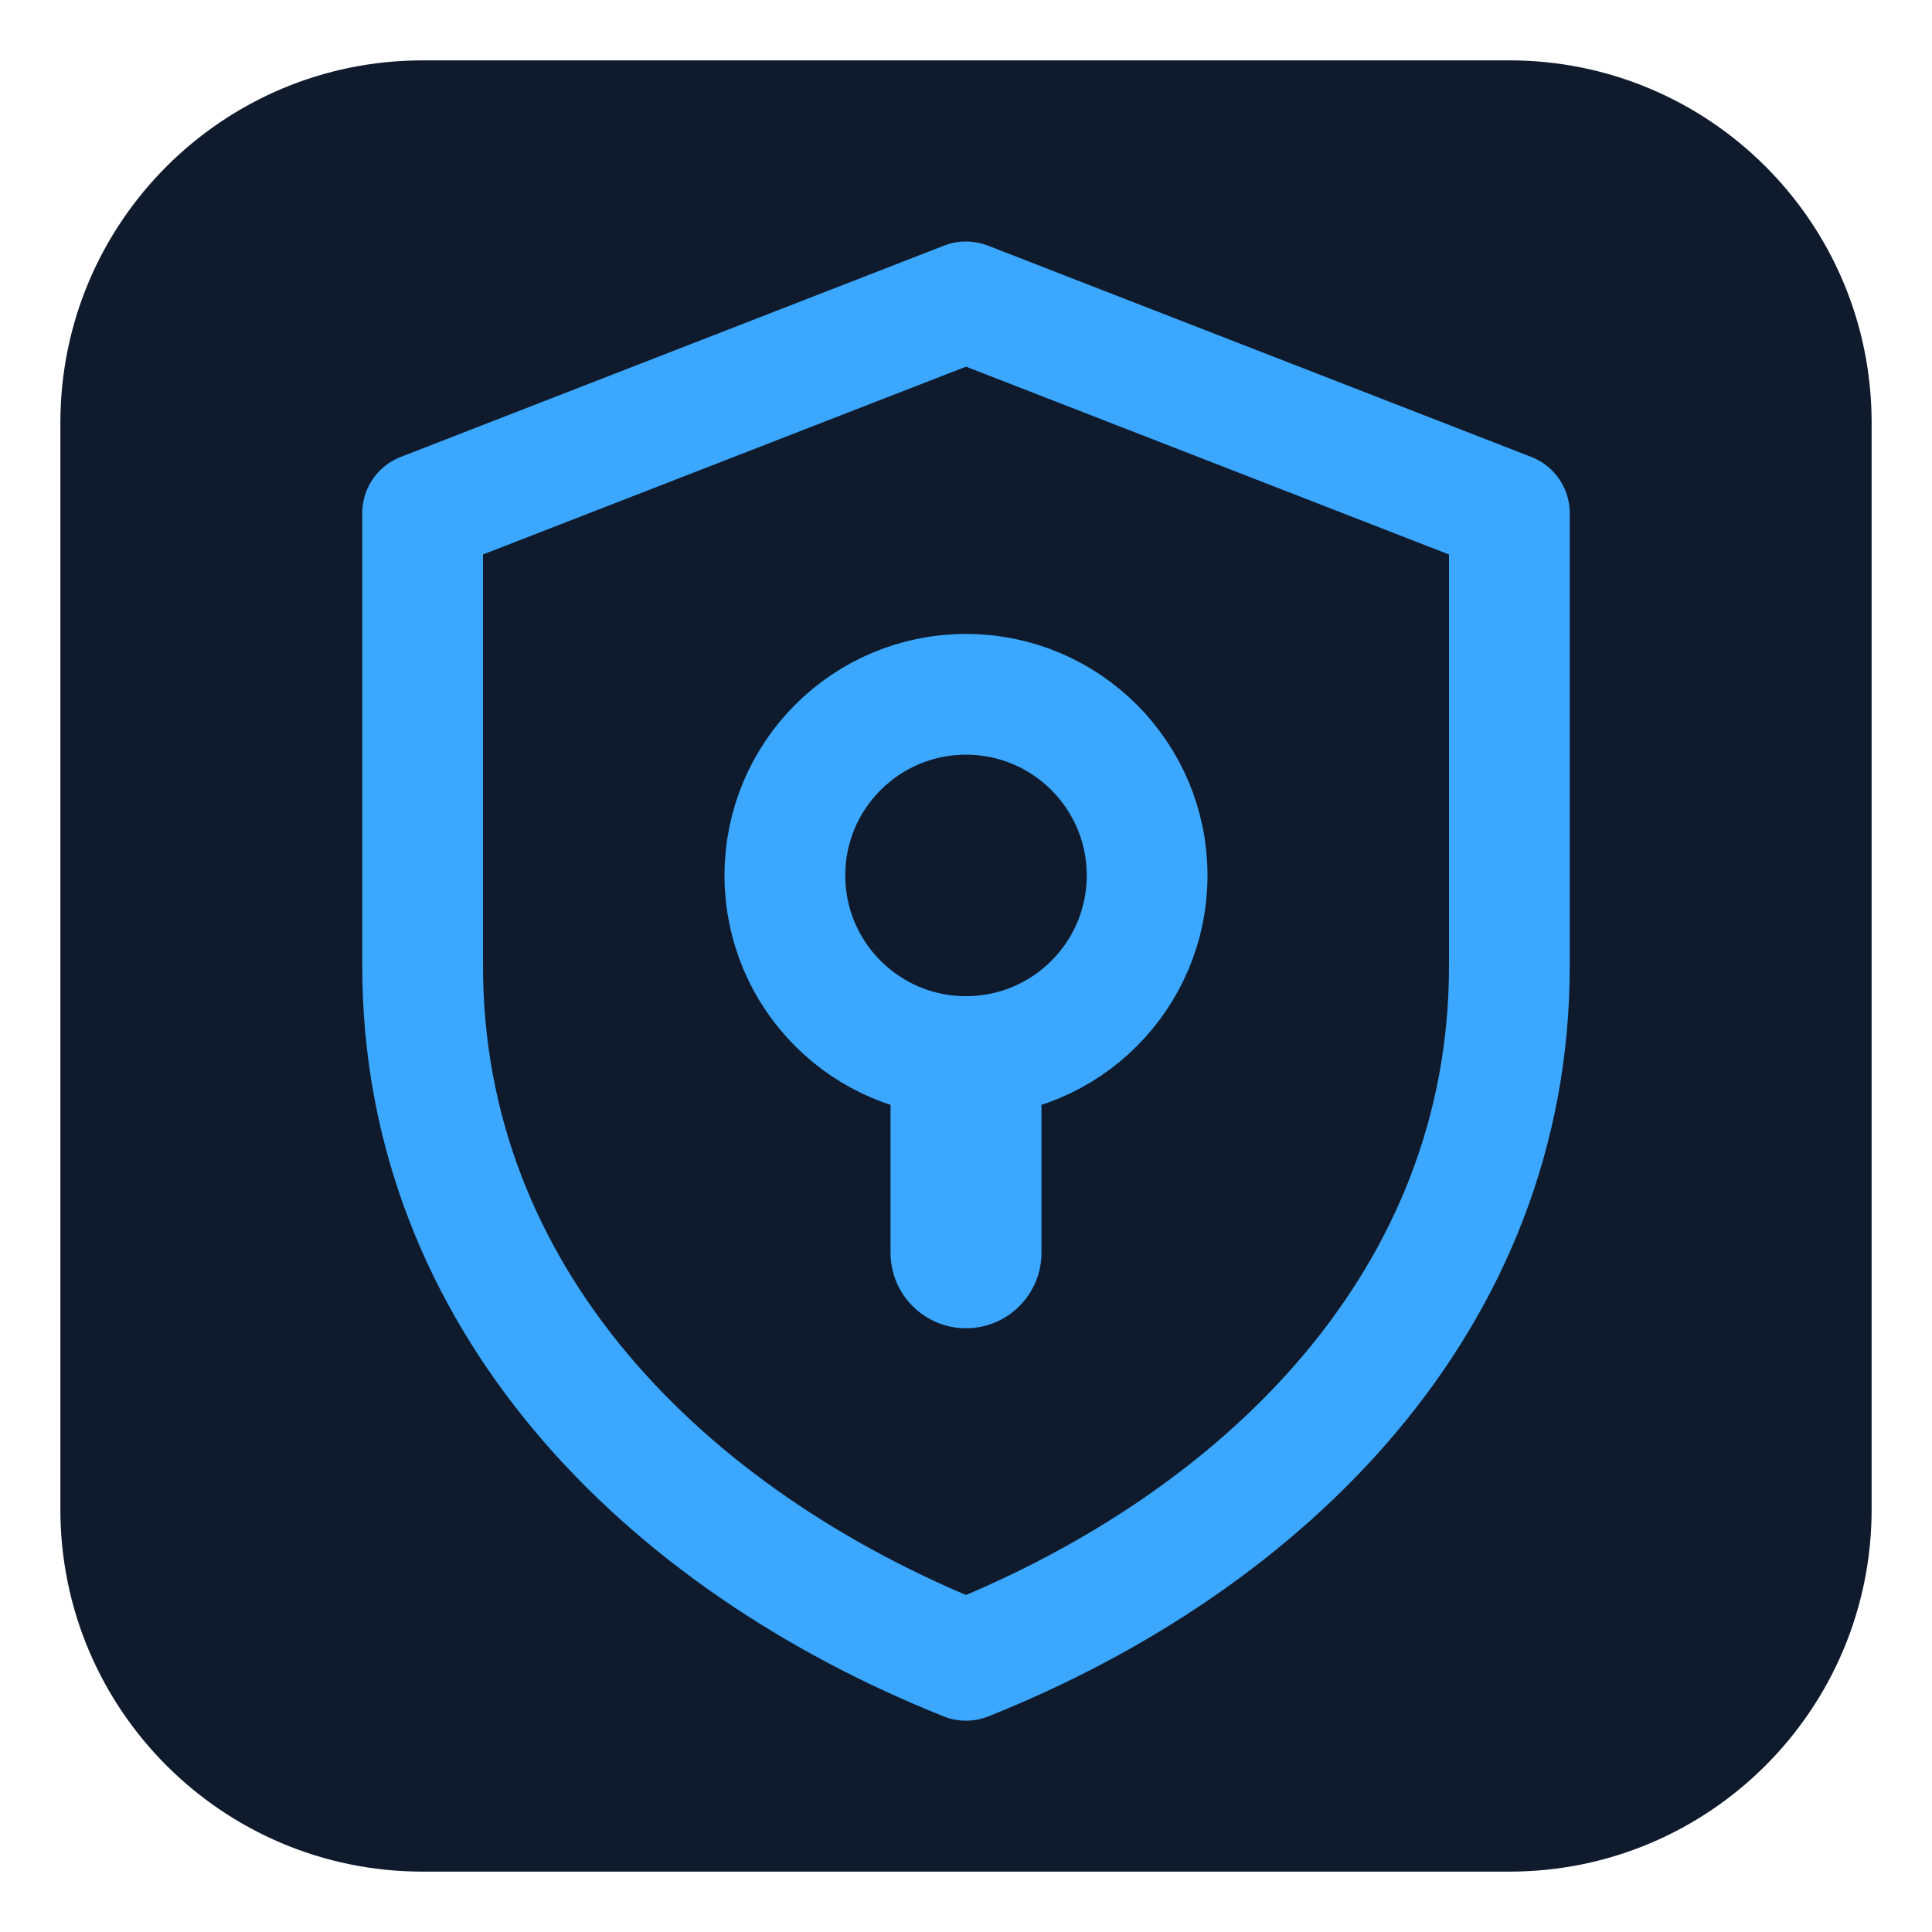
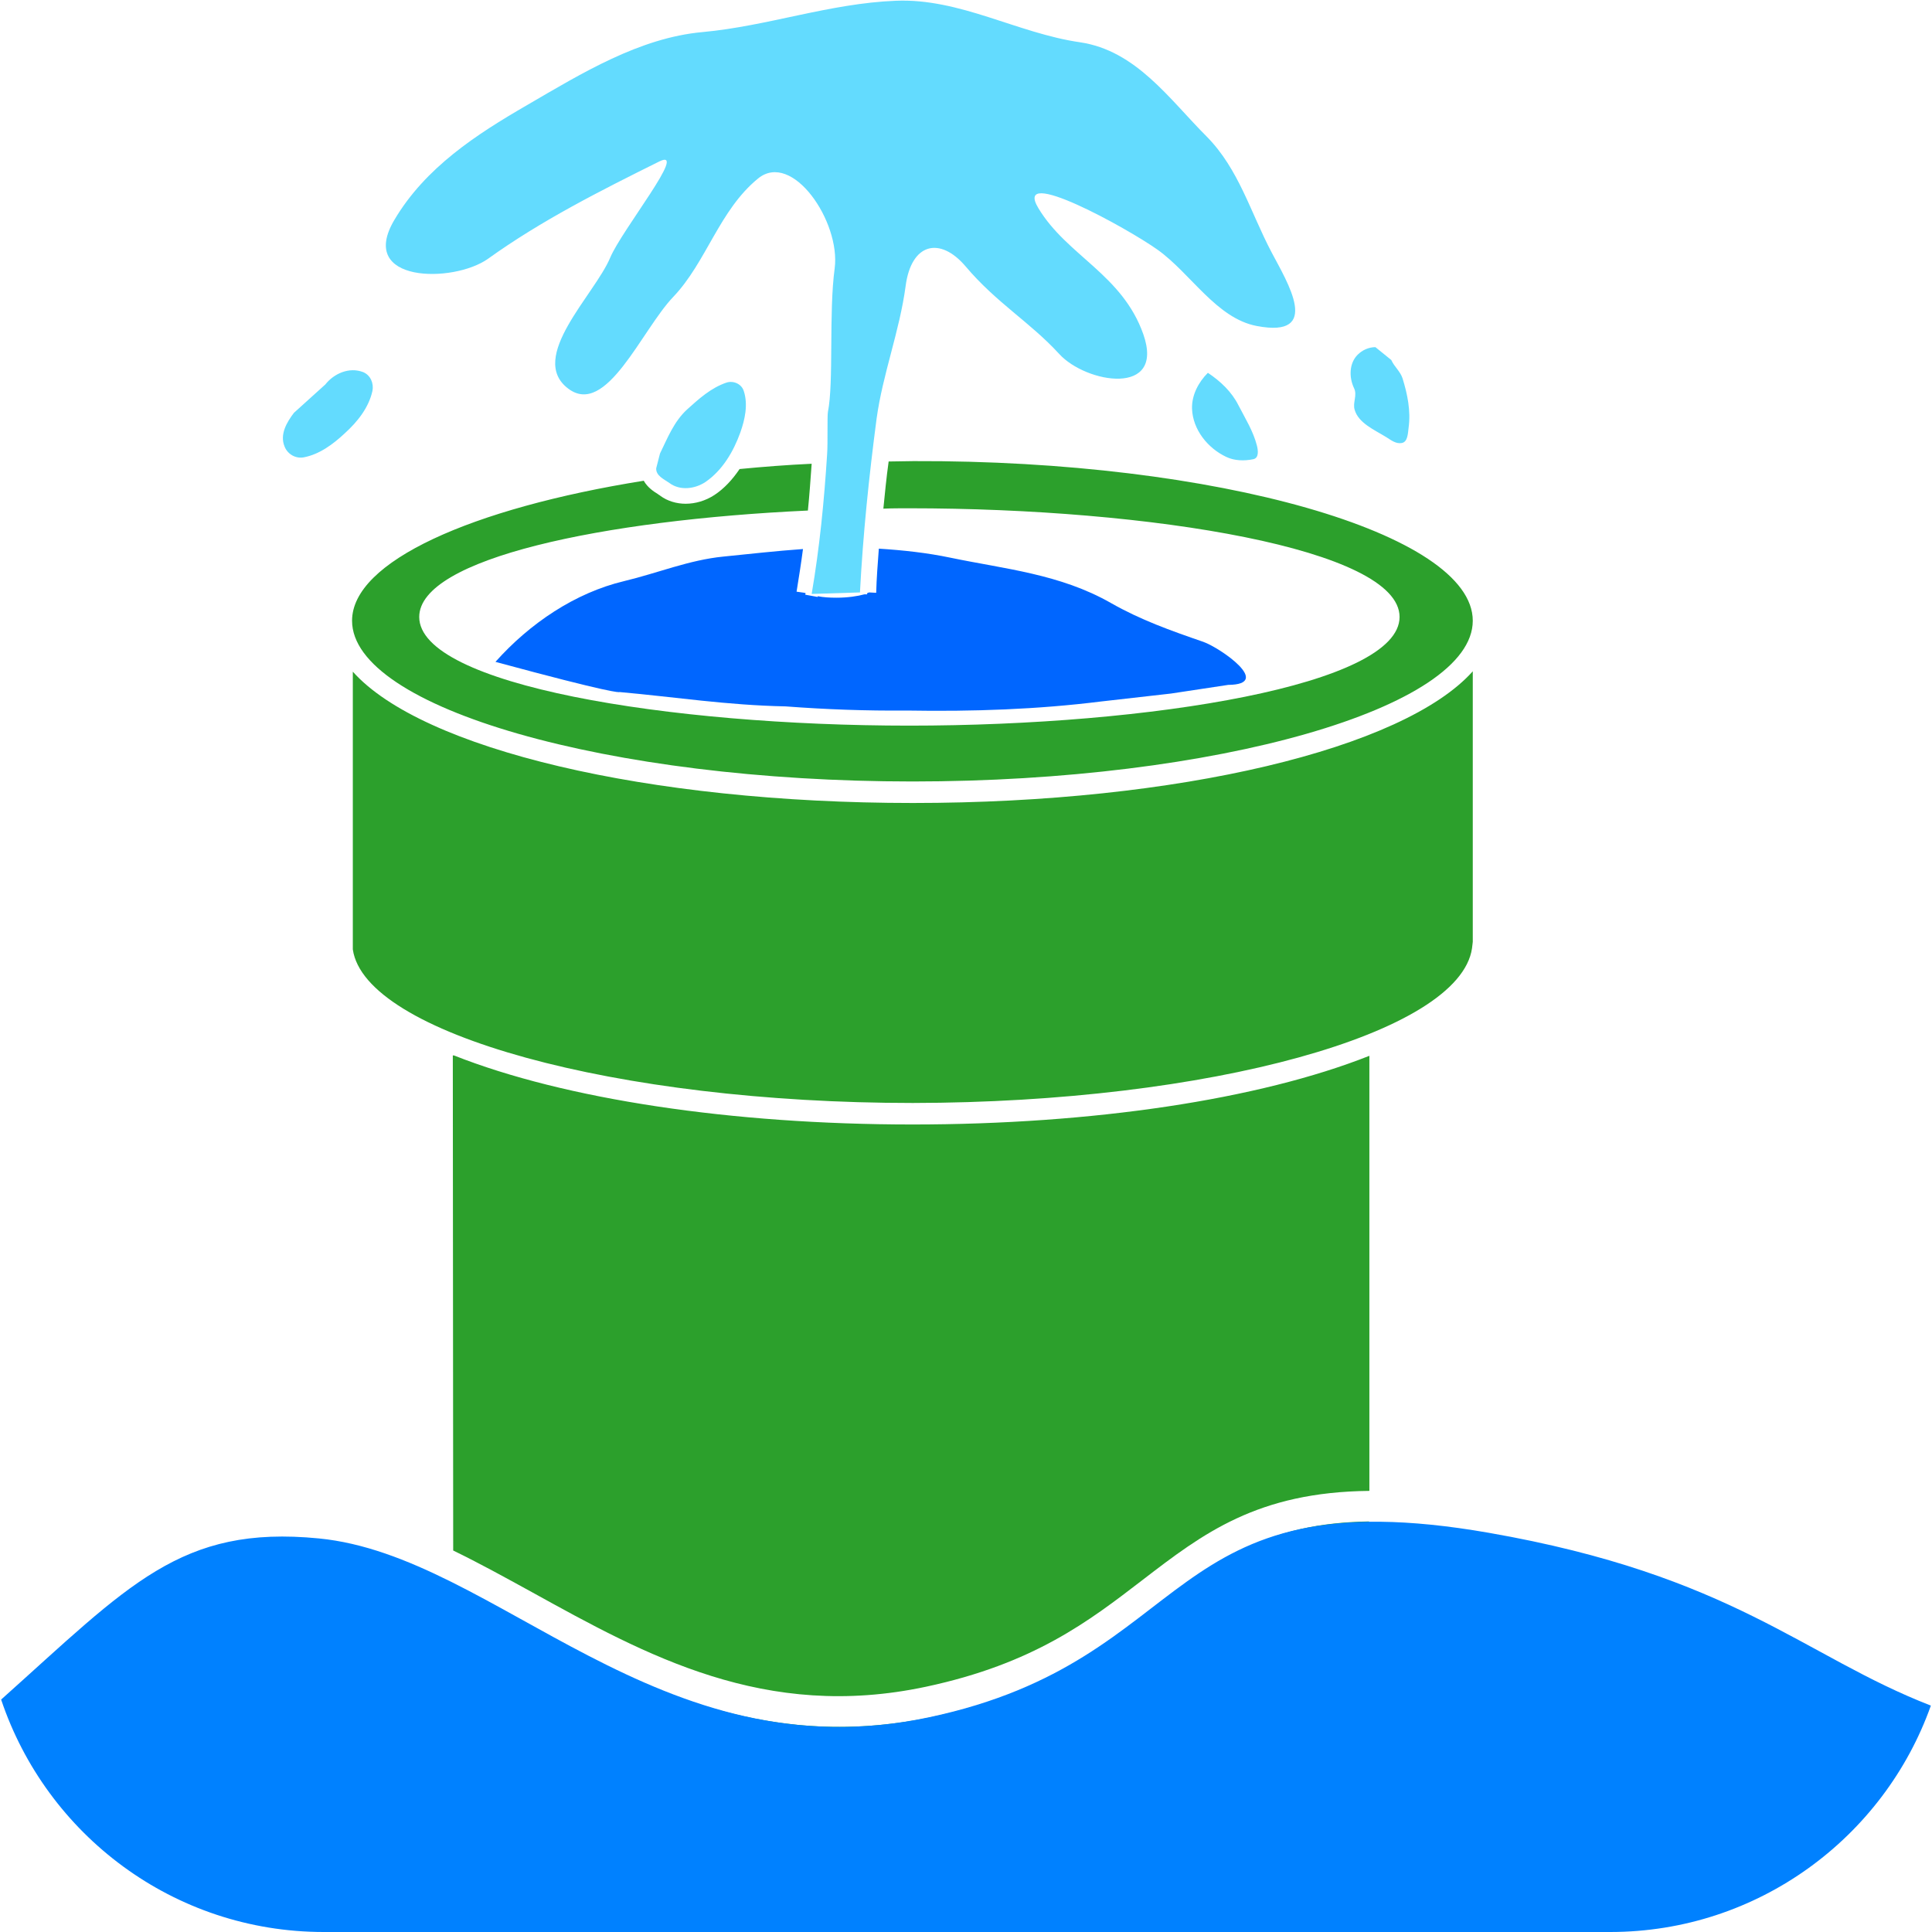
- <svg xmlns="http://www.w3.org/2000/svg" viewBox="0 0 64 64" width="64" height="64">
-   <rect x="2" y="2" width="60" height="60" rx="12" fill="#0f1b2d" />
-   <path d="M32 10 L50 17 V32 C50 43 42 51 32 55 C22 51 14 43 14 32 V17 Z" fill="none" stroke="#3ba7ff" stroke-width="4" stroke-linejoin="round" />
-   <path d="M24 32 h16 a0 0 0 0 1 0 0" fill="none" />
-   <circle cx="32" cy="29" r="6" fill="none" stroke="#3ba7ff" stroke-width="4" />
-   <rect x="29.5" y="33" width="5" height="11" rx="2.5" fill="#3ba7ff" />
+ <svg xmlns="http://www.w3.org/2000/svg" xml:space="preserve" viewBox="0 0 512 512">
+   <path d="M390.3 164.5c0 23.1-68 42.6-148.5 42.6S93.3 187.6 93.3 164.5c0-15.7 31.7-29.8 77.3-37.1 1 1.8 2.7 2.9 3.7 3.5.2.2.5.3.7.5 1.9 1.4 4.3 2.1 6.7 2.1 2.6 0 5.3-.8 7.6-2.3 2.6-1.7 4.8-4.1 6.7-6.9 6.2-.6 12.6-1.1 19.1-1.4-.3 4.2-.6 8.4-1 12.4-54.2 2.5-103 12.7-103 28.2 0 18 66 28.8 129.9 28.8s129.9-10.8 129.9-28.8-66-28.8-129.9-28.8c-2.3 0-4.6 0-6.9.1.4-4 .8-8.2 1.4-12.5 2.2 0 4.4-.1 6.6-.1 80.2-.3 148.2 19.2 148.2 42.3m-.2 86.8.2-1.7v-71.7c-18.3 20.5-78 34.9-148.4 34.9-70.3 0-130.1-14.3-148.4-34.8v73.6c3.2 22.3 69.8 40.7 148.4 40.7 78.4-.1 144.9-18.4 148.2-41m-82.3 173.9c-14.2 10.9-30.3 23.3-60.7 29.8-45.7 9.7-79.9-9.2-110.1-26-5.7-3.2-11.3-6.2-16.9-9.1v27.9h-2.7c4 23.8 58 42.7 124 42.7s120-18.9 124-42.7h-2.6v-44.6c-26.9.4-39.8 10.2-55 22m-166.9-3.3c30.4 16.8 61.8 34.2 104.5 25.1 28.6-6.1 43.2-17.4 57.4-28.3 16-12.3 30.4-23.3 60.1-23.6V279.8c-29.3 11.6-73.4 18.2-121.1 18.2-47.9 0-92.2-6.7-121.5-18.3h-.3l.1 131.2c6.8 3.3 13.7 7.1 20.8 11" style="fill:#2ca02c" />
+   <path d="M318.9 170.1c-8.7-3-16.6-5.8-24.5-10.3-13.5-7.7-28.1-9-42.5-12-6.2-1.3-12.6-2-19-2.4-.3 4-.6 7.9-.7 11.7l-1.9-.1c-.2.1-.3.1-.5.2v.3h-.7c-1.8.5-4.5.9-7.4.9-1.8 0-3.5-.1-5-.4v.2l-3.3-.6.1-.4c-.1 0-.2-.1-.3-.1l-2.1-.3c.6-3.7 1.2-7.5 1.7-11.3-7.1.5-14.1 1.3-21.1 2-9.1.9-17.5 4.4-26.3 6.5-13 3.1-25 11.2-34.1 21.4 31 8.4 32.8 8.1 32.9 8 14.6 1.3 28.5 3.5 44 3.8 10.6.8 21.3 1.2 32.1 1.1 17.6.3 34.7-.3 51.5-2.4l18.5-2.1 15.2-2.3c11.9-.1-2.1-9.8-6.6-11.4" style="fill:#06f" />
+   <path d="M215.1 157.4c2.1-12.3 3.3-24.5 4.1-37.1.2-2.8 0-9.9.2-11.1 1.6-8 .2-26.3 1.8-38.1 1.6-12.3-11.2-31.2-20.3-23.8-10.3 8.4-13.7 22.2-22.5 31.4-8.4 8.8-17.7 31.9-27.8 24.3-10.9-8.2 7-24.9 11.1-34.7 3.1-7.4 20.9-29.4 13-25.5-15.5 7.7-31.2 15.6-45.4 25.8-9.2 6.5-34.7 6.4-24.8-10.3 8.2-13.9 21.8-22.7 35.1-30.4 14.6-8.5 29.9-17.9 46.6-19.4C203.5 6.9 219.8.9 237.4.2c17-.7 32.2 8.6 48.8 11 14.9 2.2 23.7 15.1 33.6 25 8.5 8.6 11.6 20.1 17.2 30.7 4.1 7.8 13.5 22.8-3.9 19.5-10.7-2-17.5-13.9-26.3-20.2-8-5.7-38.6-22.6-31.6-11 7.6 12.6 22.2 17.5 27.8 33.4 5.8 16.6-15.2 13-22.3 5.2-7.8-8.5-16.6-13.5-24.8-23.2-6.8-8-14.4-6.2-15.9 5.2-1.6 12-6.1 23.4-7.7 35.2-2 15.2-3.6 30.6-4.4 46m140.8-61.6c.8 1.8 2.4 3 3 4.9 1.3 4.2 2.2 8.6 1.6 13-.2 1.5-.2 3.8-1.8 4.1s-2.9-.8-4.2-1.6c-3.1-1.9-7.3-3.7-8.3-7.2-.6-1.9.8-3.9-.2-5.8-1.3-2.8-1.3-6.5 1-8.8 1.2-1.2 2.9-2 4.7-2m-278.3 9.9c2.3-2.9 6.3-4.7 10-3.3 2 .8 2.9 3 2.5 5-1 4.5-4 8.2-7.3 11.2-3.1 2.9-6.7 5.6-10.9 6.4-2.1.4-4.3-.8-5.1-2.9-1.3-3.2.6-6.4 2.5-8.9m242.2-10.6c3.3 2.2 6.3 5 8.1 8.6 1.8 3.5 3.9 6.8 4.9 10.7.3 1.2.6 3.3-1 3.6-2.4.5-5 .4-7.1-.6-4.9-2.3-8.9-7.2-9.1-12.8-.1-3.6 1.7-7 4.2-9.5m-145.2 21.4c2-4.1 3.7-8.5 7.2-11.7 3.1-2.8 6.3-5.7 10.4-7.1 1.8-.6 4 .3 4.6 2.2 1.2 3.6.3 7.6-.9 11-1.8 5-4.7 10-9.2 13.1-2.8 1.9-6.8 2.4-9.6.3-1.4-1-3.6-1.9-3.5-3.9" style="fill:#13c9fe;fill-opacity:.658" />
+   <path d="M246.2 455.1c-71.9 15.3-114.5-42.8-161.7-47.4-36.7-3.6-50.3 12.4-84.2 42.7C12.3 486.2 46 512 85.8 512h340.9c39.2 0 72.6-25.1 85-60-33.8-13.1-52.4-34.5-117.2-45.8-87.6-15.3-76.4 33.6-148.3 48.9" style="fill:#0081ff" />
</svg>
